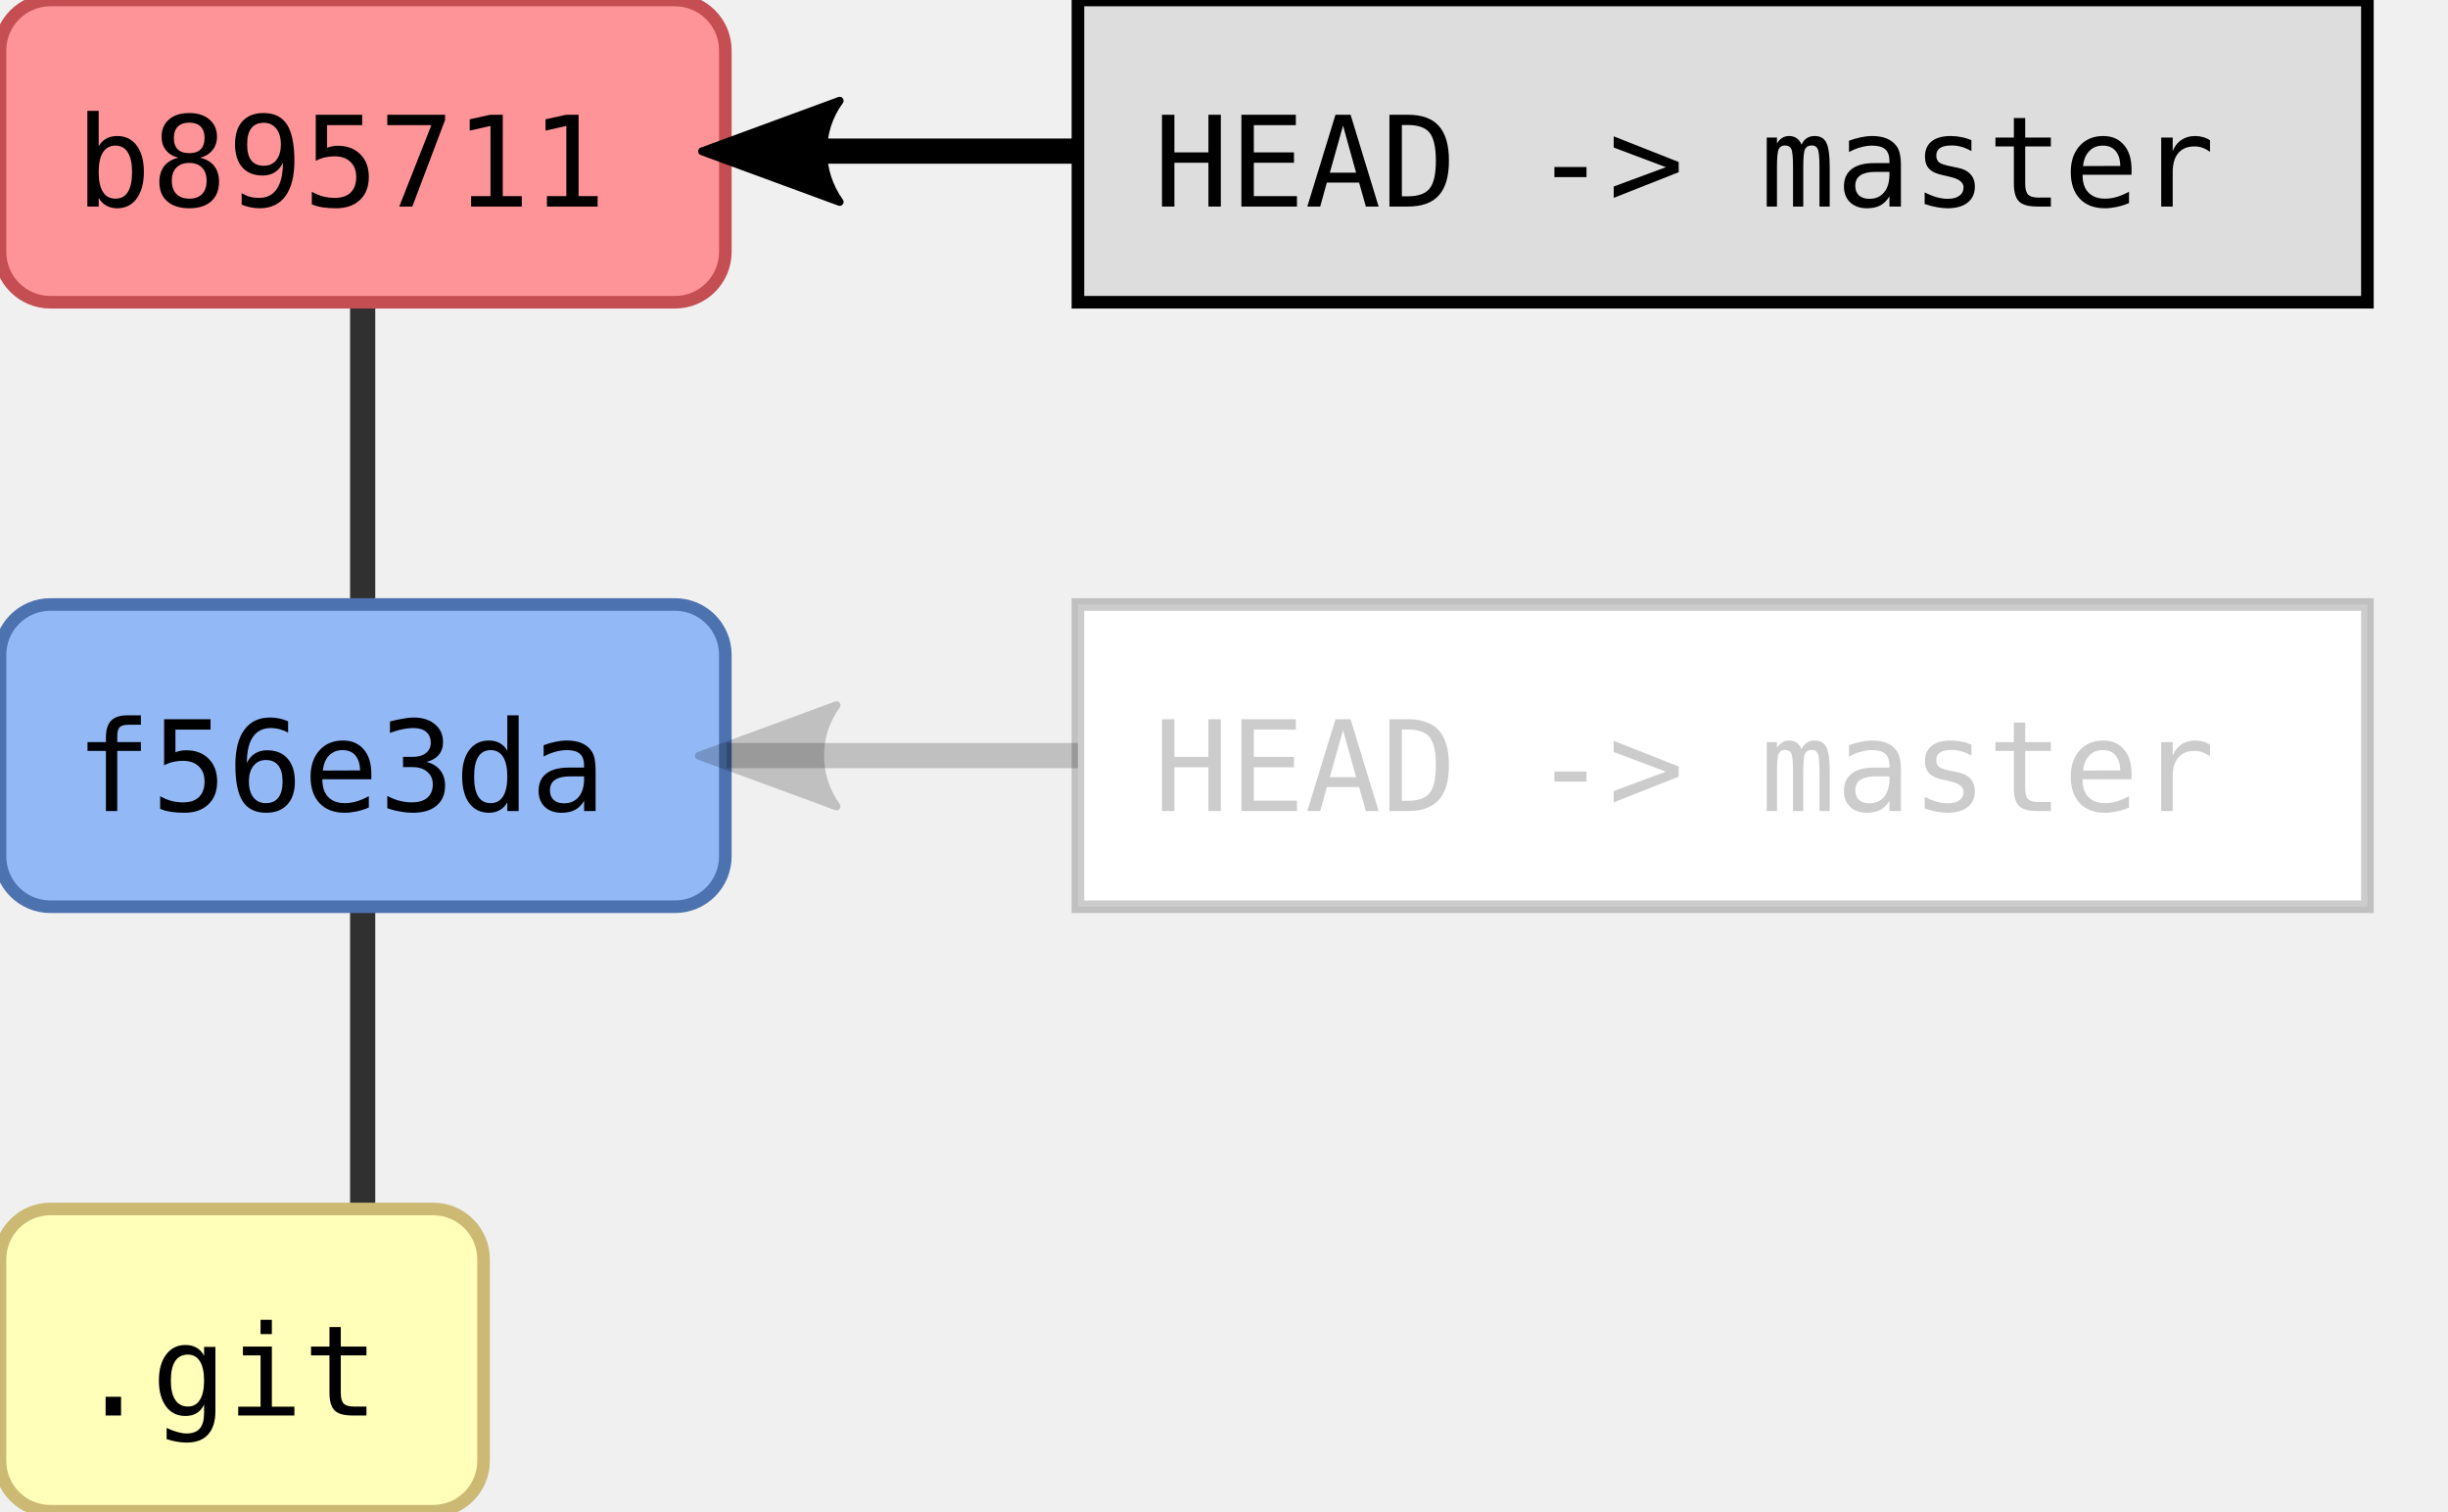
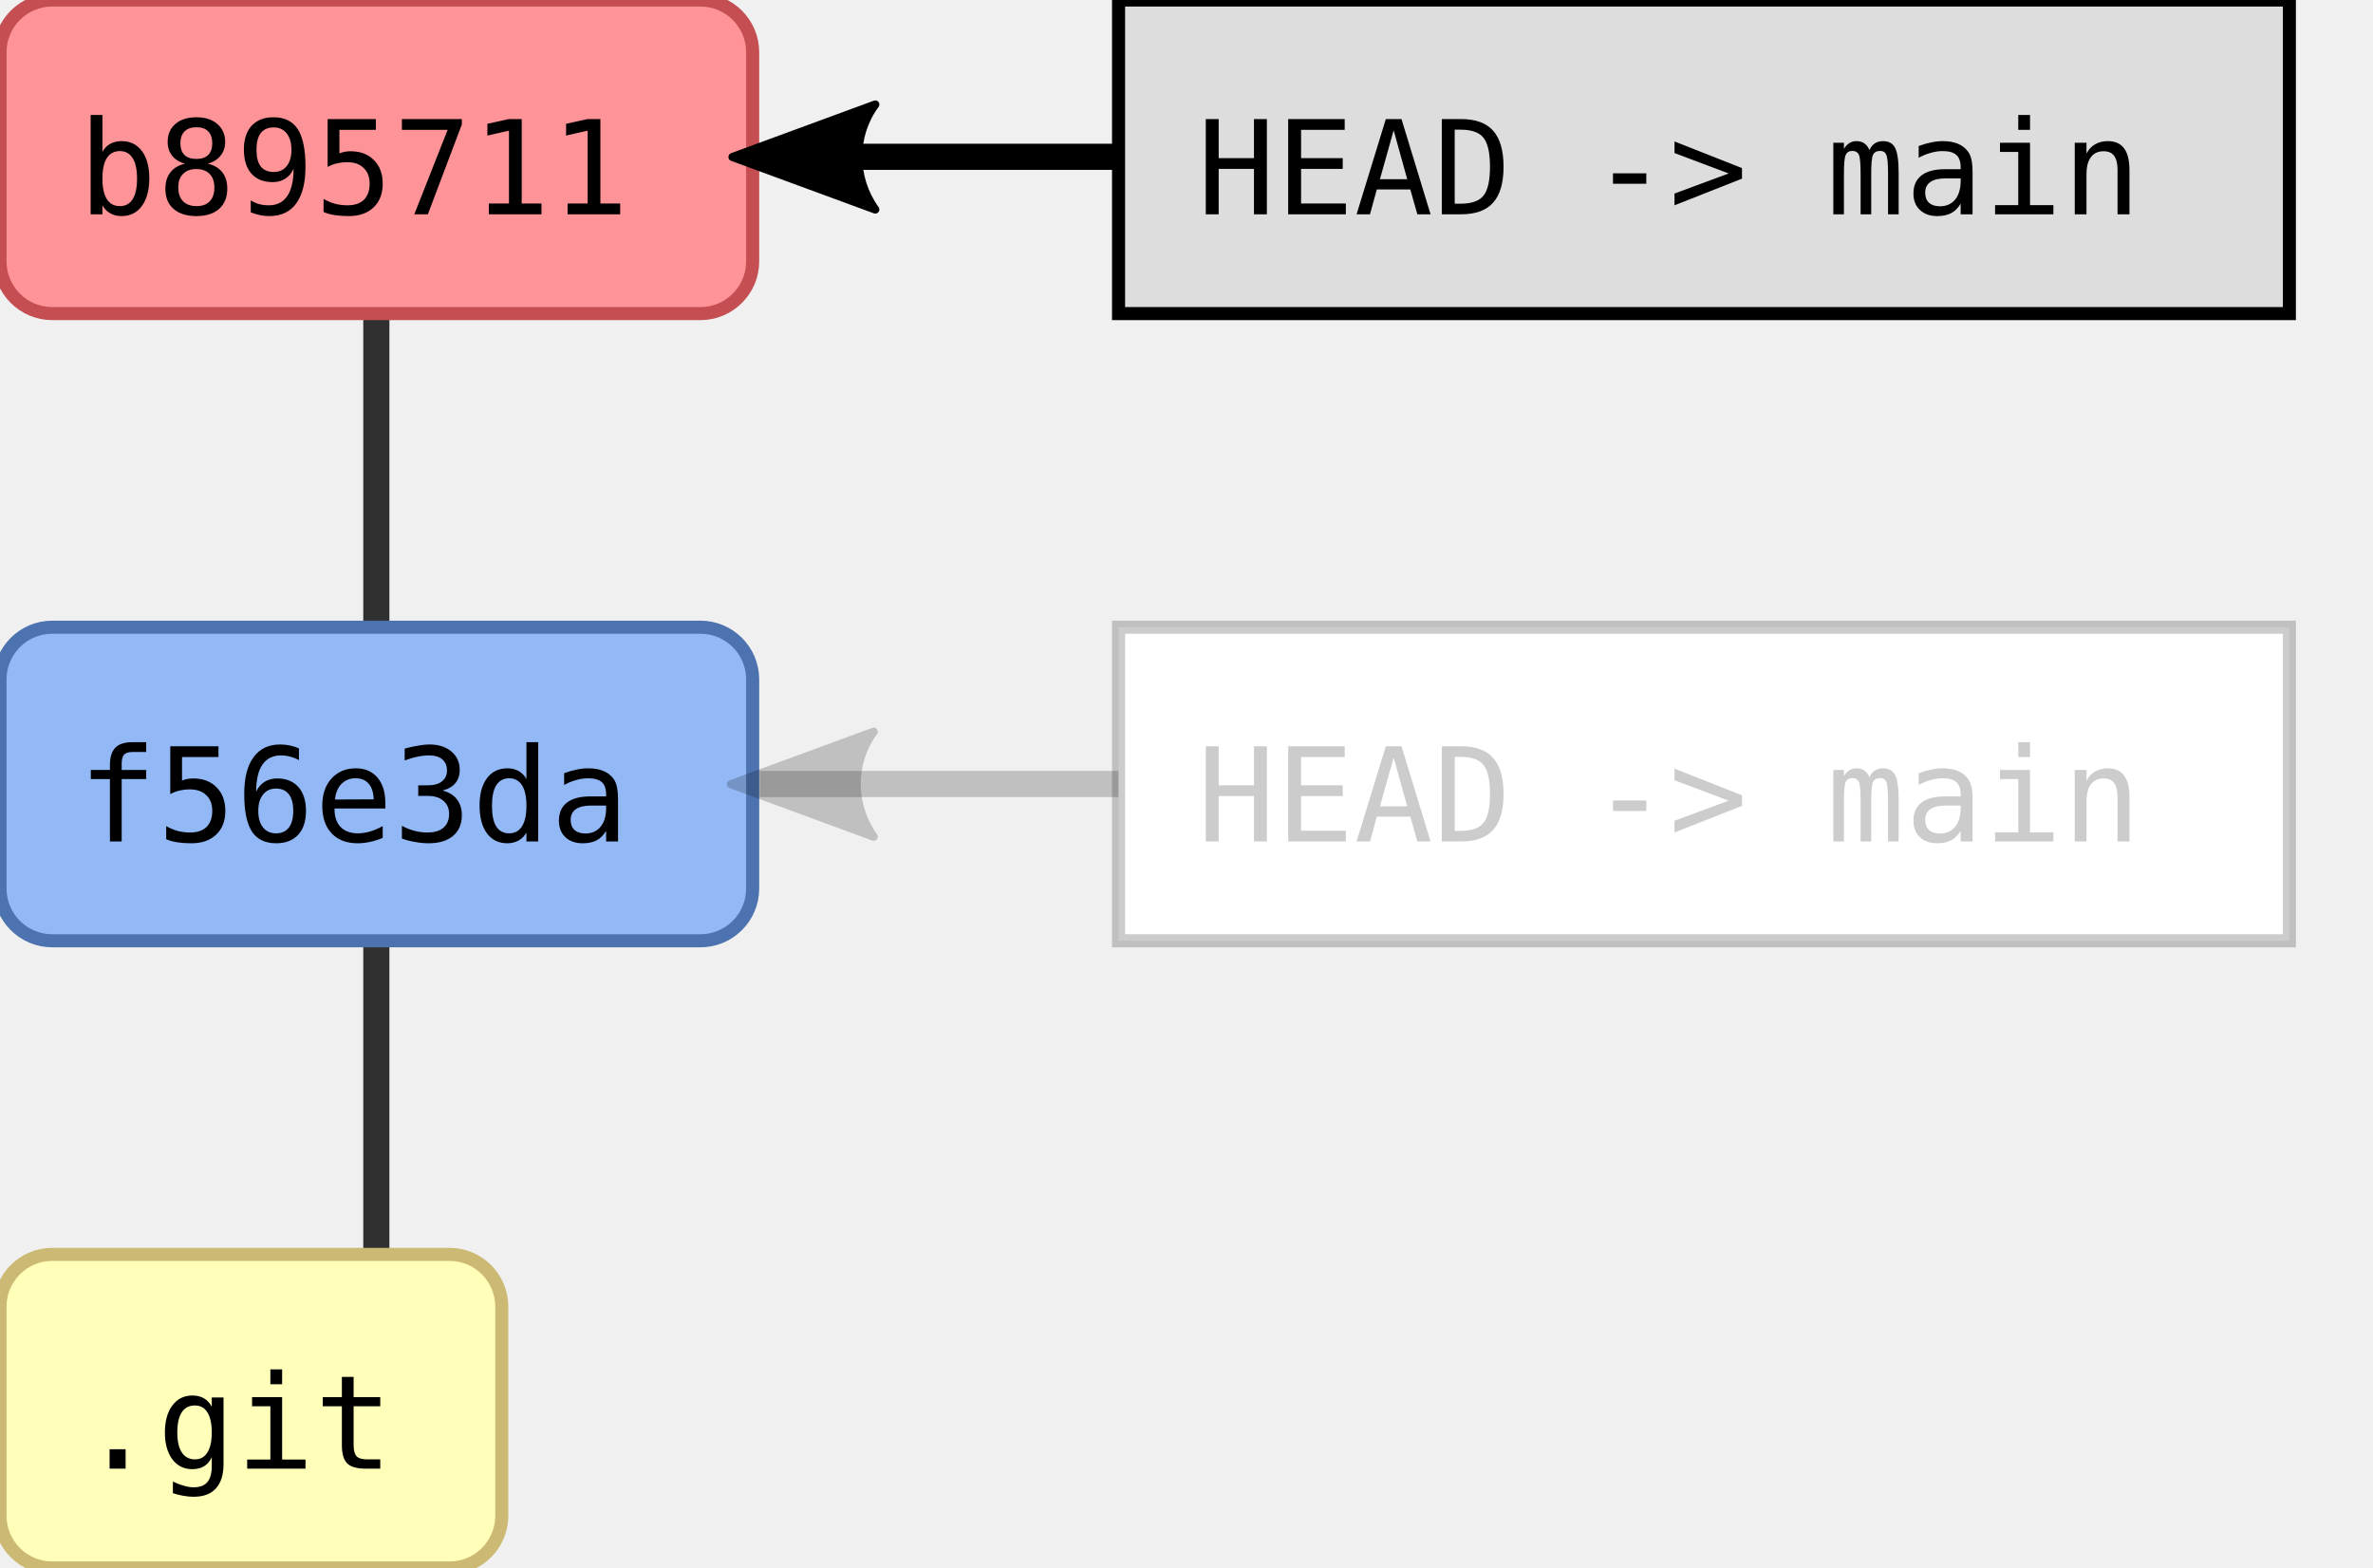
- <svg xmlns="http://www.w3.org/2000/svg" width="243.0" height="150.0" id="svg2" version="1.1">
+ <svg xmlns="http://www.w3.org/2000/svg" width="227.0" height="150.0" id="svg2" version="1.1">
  <defs id="defs4">
    <marker orient="auto" refY="0.0" refX="0.0" id="fullmarker" style="overflow:visible;">
      <path style="opacity:1.0;fill:#000000;stroke:#000000;fill-rule:evenodd;stroke-width:0.625;stroke-linejoin:round;" d="M 8.719,4.034 L -2.207,0.016 L 8.719,-4.002 C 6.973,-1.63 6.983,1.616 8.719,4.034 z " transform="scale(0.5) rotate(180) translate(0,0)" />
    </marker>
    <marker orient="auto" refY="0.0" refX="0.0" id="ghostmarker" style="overflow:visible;">
      <path style="opacity:0.2;fill:#000000;stroke:#000000;fill-rule:evenodd;stroke-width:0.625;stroke-linejoin:round;" d="M 8.719,4.034 L -2.207,0.016 L 8.719,-4.002 C 6.973,-1.63 6.983,1.616 8.719,4.034 z " transform="scale(0.5) rotate(180) translate(0,0)" />
    </marker>
  </defs>
  <g transform="translate(-0.0,120.0) rotate(0)" id="layer1">
    <line x1="36.0" y1="-45.0" x2="36.0" y2="-105.0" style="stroke:#000000;                         stroke-width:2.5;                         stroke-opacity:0.8" />
    <line x1="36.0" y1="15.0" x2="36.0" y2="-45.0" style="stroke:#000000;                         stroke-width:2.5;                         stroke-opacity:0.8" />
    <rect style="fill:#92b8f6;                         stroke:#4C72B0;                         stroke-width:1.25;                         stroke-miterlimit:4;                         stroke-opacity:1.0;                         stroke-dasharray:none" width="72.0" height="30.0" x="0.0" y="-60.0" ry="5.0" />
    <text style="font-size:12.5px;                         font-style:normal;                         font-weight:normal;                         line-height:125%%;                         letter-spacing:0px;                         word-spacing:0px;                         fill:#000000;                         fill-opacity:1.0;                         stroke:none;                         font-family:DejaVu Sans Mono" x="7.5" y="-39.5">f56e3da</text>
    <rect style="fill:#ffffba;                         stroke:#CCB974;                         stroke-width:1.25;                         stroke-miterlimit:4;                         stroke-opacity:1.0;                         stroke-dasharray:none" width="48.0" height="30.0" x="0.0" y="0.0" ry="5.0" />
    <text style="font-size:12.5px;                         font-style:normal;                         font-weight:normal;                         line-height:125%%;                         letter-spacing:0px;                         word-spacing:0px;                         fill:#000000;                         fill-opacity:1.0;                         stroke:none;                         font-family:DejaVu Sans Mono" x="7.5" y="20.5">.git</text>
    <rect style="fill:#ff9498;                         stroke:#C44E52;                         stroke-width:1.25;                         stroke-miterlimit:4;                         stroke-opacity:1.0;                         stroke-dasharray:none" width="72.0" height="30.0" x="0.0" y="-120.0" ry="5.0" />
    <text style="font-size:12.5px;                         font-style:normal;                         font-weight:normal;                         line-height:125%%;                         letter-spacing:0px;                         word-spacing:0px;                         fill:#000000;                         fill-opacity:1.0;                         stroke:none;                         font-family:DejaVu Sans Mono" x="7.5" y="-99.5">b895711</text>
-     <path style="fill:none;                  stroke:#000000;                  stroke-width:2.5;                  stroke-linecap:butt;                  stroke-linejoin:miter;                  stroke-opacity:1.0;                  marker-end:url(#fullmarker);                  stroke-miterlimit:4;                  stroke-dasharray:none" d="M 171.0,-105.0 72.45,-105.0" />
-     <rect style="fill:#dddddd;                         stroke:#000000;                         stroke-width:1.25;                         stroke-miterlimit:4;                         stroke-opacity:1.0;                         stroke-dasharray:none" width="128.0" height="30.0" x="107.0" y="-120.0" ry="0.0" />
-     <text style="font-size:12.5px;                         font-style:normal;                         font-weight:normal;                         line-height:125%%;                         letter-spacing:0px;                         word-spacing:0px;                         fill:#000000;                         fill-opacity:1.0;                         stroke:none;                         font-family:DejaVu Sans Mono" x="114.5" y="-99.5">HEAD -&gt; master</text>
-     <path style="fill:none;                  stroke:#000000;                  stroke-width:2.5;                  stroke-linecap:butt;                  stroke-linejoin:miter;                  stroke-opacity:0.2;                  marker-end:url(#ghostmarker);                  stroke-miterlimit:4;                  stroke-dasharray:none" d="M 175.0,-45.0 72.14,-45.0" />
-     <rect style="fill:#ffffff;                         stroke:#000000;                         stroke-width:1.25;                         stroke-miterlimit:4;                         stroke-opacity:0.2;                         stroke-dasharray:none" width="128.0" height="30.0" x="107.0" y="-60.0" ry="0.0" />
-     <text style="font-size:12.5px;                         font-style:normal;                         font-weight:normal;                         line-height:125%%;                         letter-spacing:0px;                         word-spacing:0px;                         fill:#000000;                         fill-opacity:0.2;                         stroke:none;                         font-family:DejaVu Sans Mono" x="114.5" y="-39.5">HEAD -&gt; master</text>
+     <path style="fill:none;                  stroke:#000000;                  stroke-width:2.5;                  stroke-linecap:butt;                  stroke-linejoin:miter;                  stroke-opacity:0.2;                  marker-end:url(#ghostmarker);                  stroke-miterlimit:4;                  stroke-dasharray:none" d="M 167.0,-45.0 72.68,-45.0" />
+     <rect style="fill:#ffffff;                         stroke:#000000;                         stroke-width:1.25;                         stroke-miterlimit:4;                         stroke-opacity:0.2;                         stroke-dasharray:none" width="112.0" height="30.0" x="107.0" y="-60.0" ry="0.0" />
+     <text style="font-size:12.5px;                         font-style:normal;                         font-weight:normal;                         line-height:125%%;                         letter-spacing:0px;                         word-spacing:0px;                         fill:#000000;                         fill-opacity:0.2;                         stroke:none;                         font-family:DejaVu Sans Mono" x="114.5" y="-39.5">HEAD -&gt; main</text>
+     <path style="fill:none;                  stroke:#000000;                  stroke-width:2.5;                  stroke-linecap:butt;                  stroke-linejoin:miter;                  stroke-opacity:1.0;                  marker-end:url(#fullmarker);                  stroke-miterlimit:4;                  stroke-dasharray:none" d="M 163.0,-105.0 72.83,-105.0" />
+     <rect style="fill:#dddddd;                         stroke:#000000;                         stroke-width:1.25;                         stroke-miterlimit:4;                         stroke-opacity:1.0;                         stroke-dasharray:none" width="112.0" height="30.0" x="107.0" y="-120.0" ry="0.0" />
+     <text style="font-size:12.5px;                         font-style:normal;                         font-weight:normal;                         line-height:125%%;                         letter-spacing:0px;                         word-spacing:0px;                         fill:#000000;                         fill-opacity:1.0;                         stroke:none;                         font-family:DejaVu Sans Mono" x="114.5" y="-99.5">HEAD -&gt; main</text>
  </g>
</svg>
